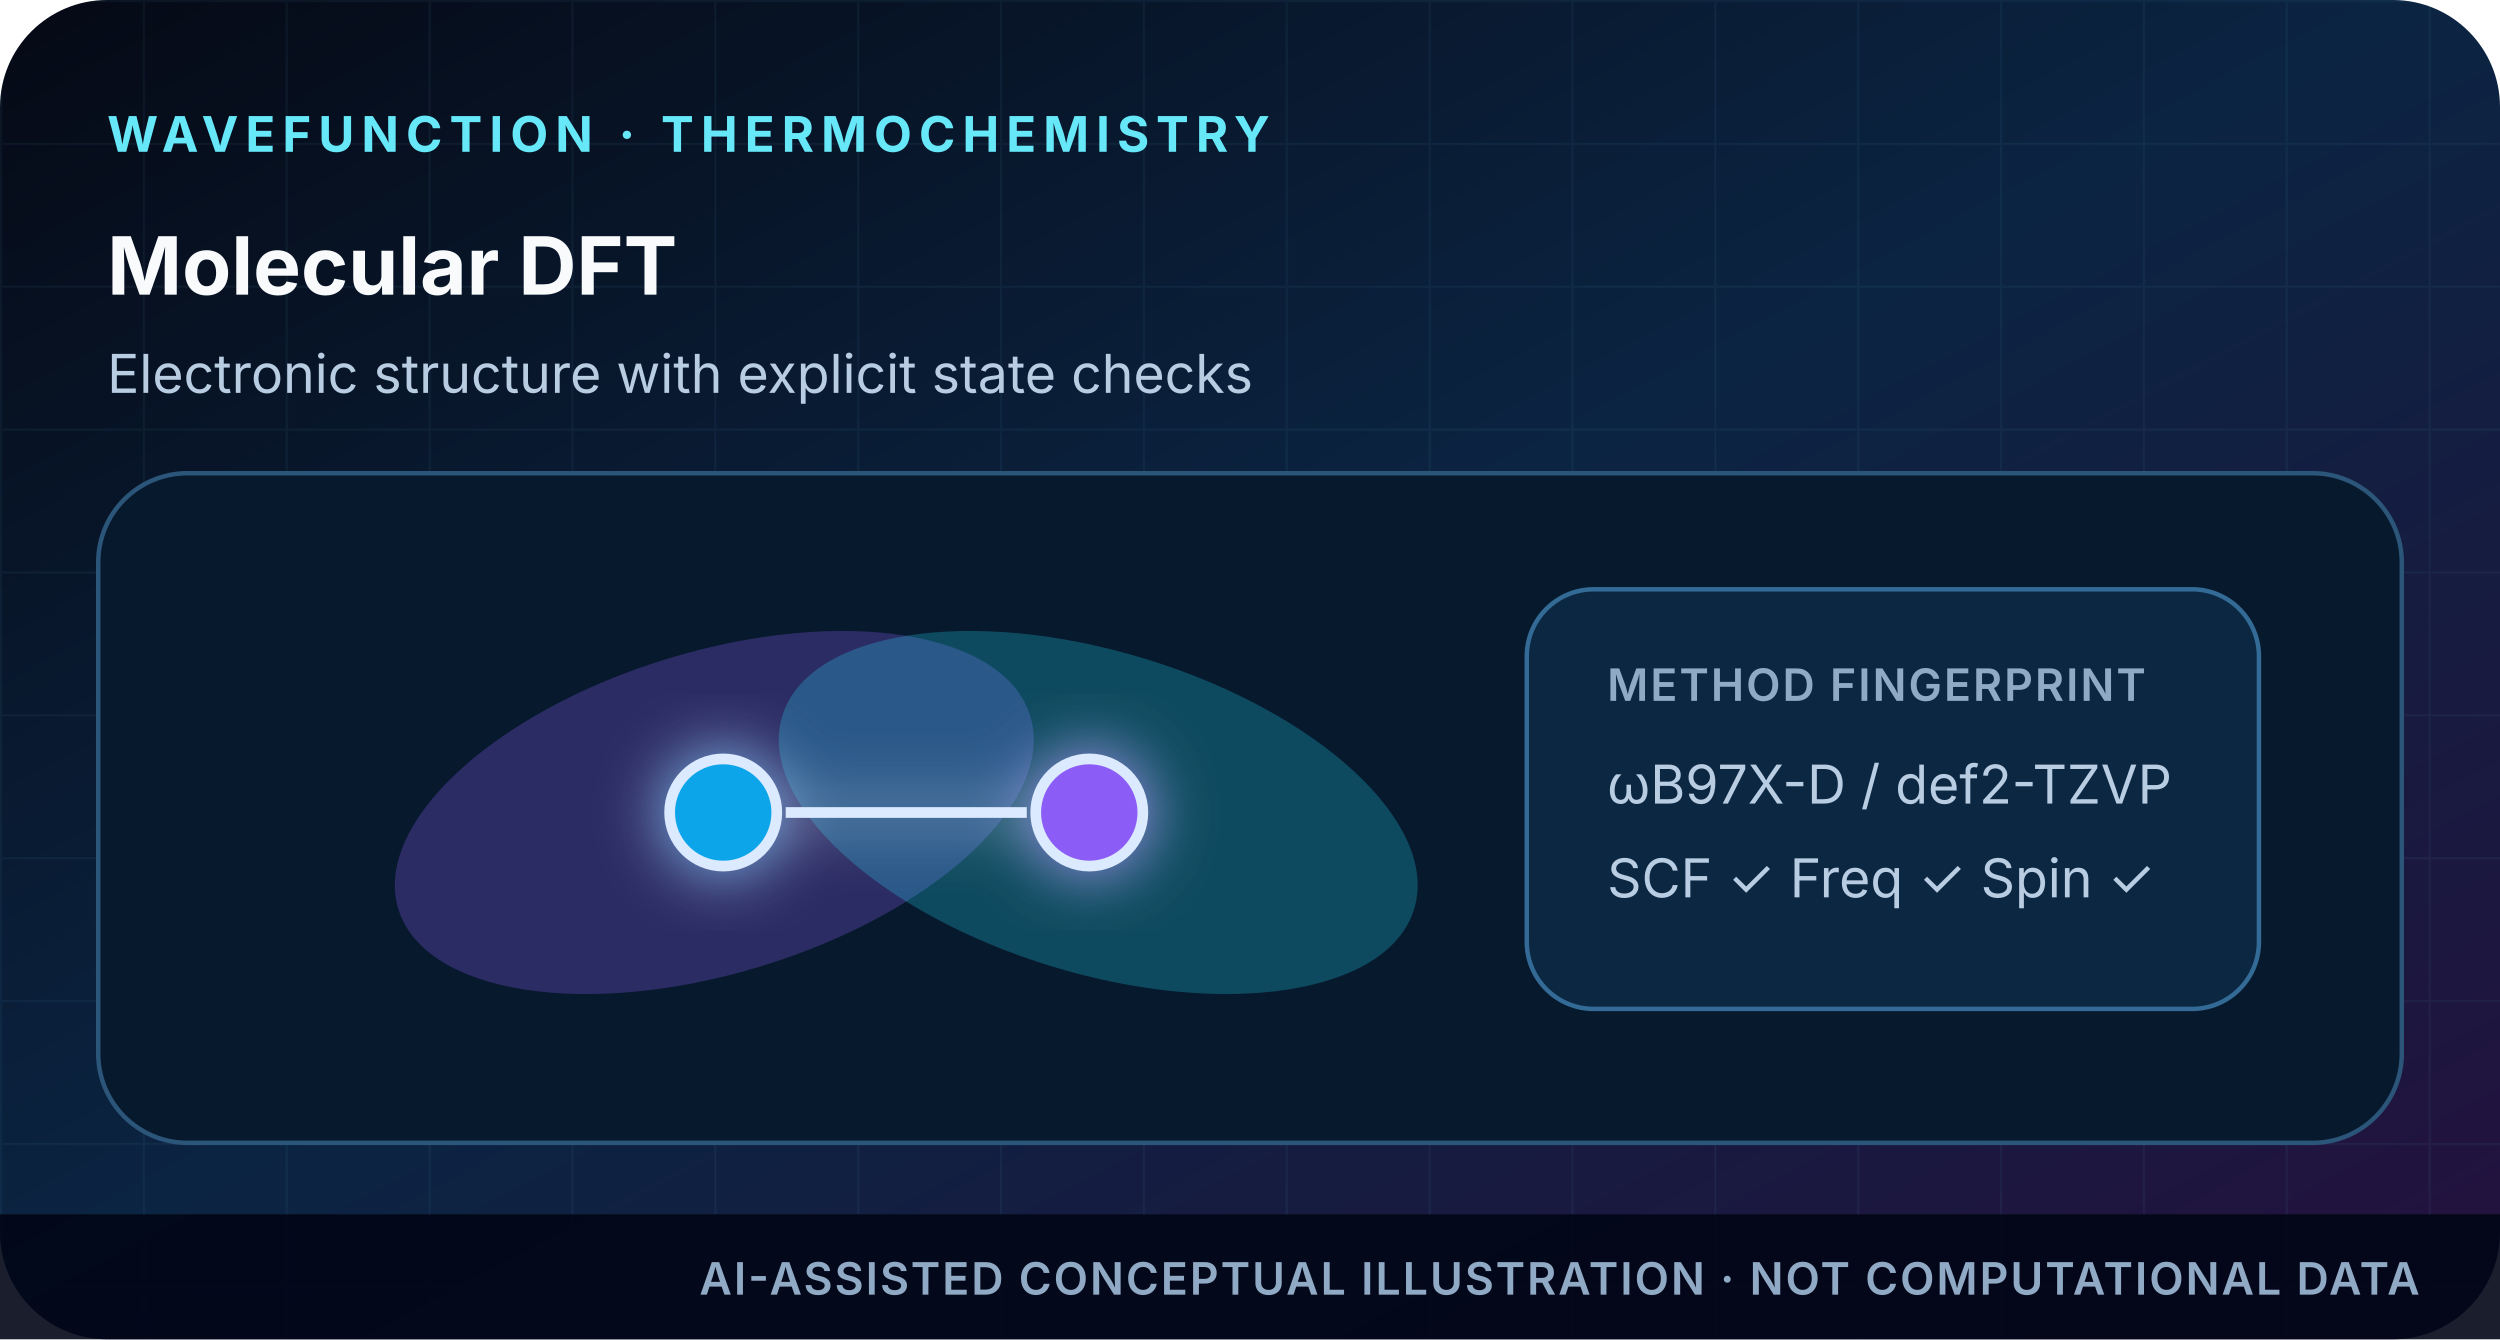
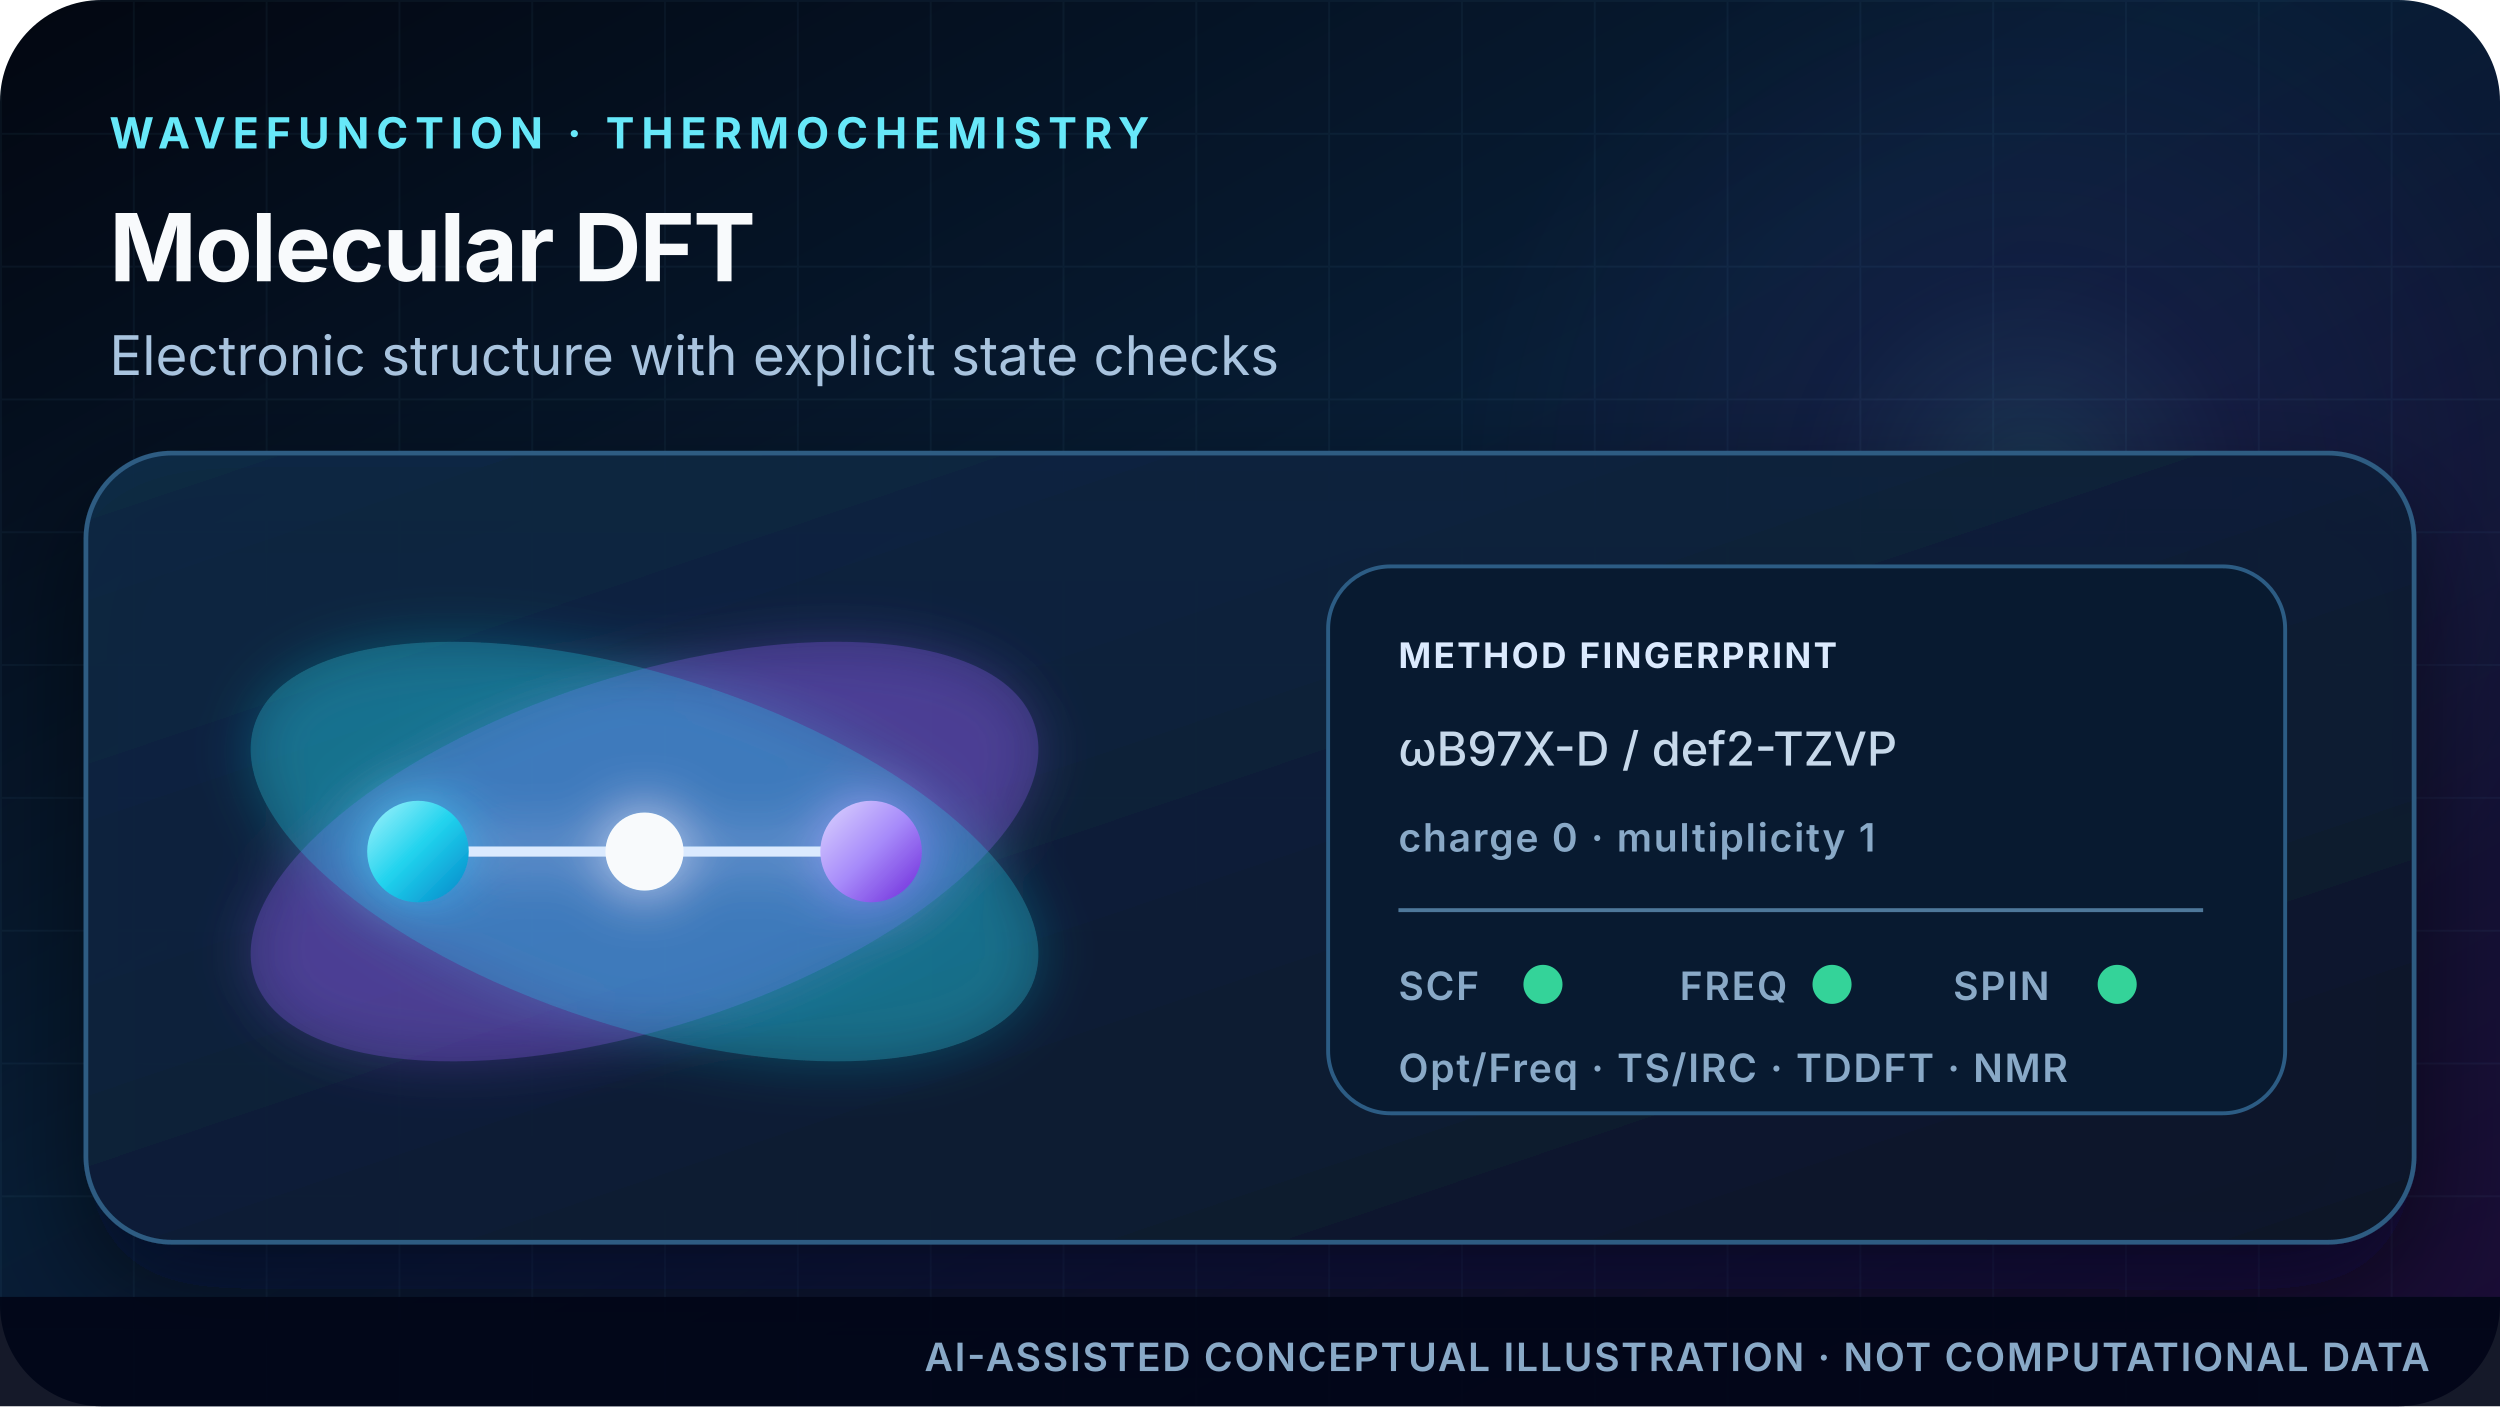
- <svg xmlns="http://www.w3.org/2000/svg" width="560" height="300" viewBox="0 0 560 300" role="img" aria-label="AI-assisted conceptual illustration; not computational data">
+ <svg xmlns="http://www.w3.org/2000/svg" width="640" height="360" viewBox="0 0 640 360" role="img" aria-label="AI-assisted conceptual illustration; not computational data">
  <defs>
    <linearGradient id="bg" x1="0" y1="0" x2="1" y2="1">
-       <stop stop-color="#050914" />
-       <stop offset=".48" stop-color="#0b2442" />
-       <stop offset="1" stop-color="#24113e" />
+       <stop stop-color="#030711" />
+       <stop offset=".44" stop-color="#071d35" />
+       <stop offset="1" stop-color="#1b0b35" />
    </linearGradient>
-     <linearGradient id="cyan" x1="0" x2="1">
-       <stop stop-color="#67e8f9" />
-       <stop offset="1" stop-color="#38bdf8" />
+     <linearGradient id="panel" x1="0" y1="0" x2="1" y2="1">
+       <stop stop-color="#0e2946" stop-opacity=".96" />
+       <stop offset="1" stop-color="#0a1427" stop-opacity=".98" />
    </linearGradient>
-     <linearGradient id="violet" x1="0" x2="1">
-       <stop stop-color="#c4b5fd" />
-       <stop offset="1" stop-color="#8b5cf6" />
+     <linearGradient id="cyan" x1="0" y1="0" x2="1" y2="1">
+       <stop stop-color="#a5f3fc" />
+       <stop offset=".48" stop-color="#22d3ee" />
+       <stop offset="1" stop-color="#0284c7" />
    </linearGradient>
-     <linearGradient id="gold" x1="0" x2="1">
-       <stop stop-color="#fde68a" />
-       <stop offset="1" stop-color="#f59e0b" />
+     <linearGradient id="violet" x1="0" y1="0" x2="1" y2="1">
+       <stop stop-color="#ddd6fe" />
+       <stop offset=".5" stop-color="#a78bfa" />
+       <stop offset="1" stop-color="#6d28d9" />
    </linearGradient>
-     <radialGradient id="orb">
-       <stop stop-color="#67e8f9" stop-opacity=".92" />
-       <stop offset=".45" stop-color="#8b5cf6" stop-opacity=".55" />
+     <linearGradient id="amber" x1="0" y1="0" x2="1" y2="1">
+       <stop stop-color="#fef3c7" />
+       <stop offset=".5" stop-color="#fbbf24" />
+       <stop offset="1" stop-color="#d97706" />
+     </linearGradient>
+     <linearGradient id="emerald" x1="0" y1="0" x2="1" y2="1">
+       <stop stop-color="#d1fae5" />
+       <stop offset=".5" stop-color="#34d399" />
+       <stop offset="1" stop-color="#059669" />
+     </linearGradient>
+     <linearGradient id="rose" x1="0" y1="0" x2="1" y2="1">
+       <stop stop-color="#ffe4e6" />
+       <stop offset=".5" stop-color="#fb7185" />
+       <stop offset="1" stop-color="#be123c" />
+     </linearGradient>
+     <radialGradient id="halo">
+       <stop stop-color="#67e8f9" stop-opacity=".7" />
+       <stop offset=".38" stop-color="#8b5cf6" stop-opacity=".28" />
      <stop offset="1" stop-color="#8b5cf6" stop-opacity="0" />
    </radialGradient>
-     <filter id="glow" x="-60%" y="-60%" width="220%" height="220%">
+     <pattern id="grid" width="34" height="34" patternUnits="userSpaceOnUse">
+       <path d="M34 0H0V34" fill="none" stroke="#7dd3fc" stroke-opacity=".045" stroke-width="1" />
+     </pattern>
+     <filter id="glow" x="-80%" y="-80%" width="260%" height="260%">
      <feGaussianBlur stdDeviation="7" result="b" />
      <feMerge>
        <feMergeNode in="b" />
        <feMergeNode in="SourceGraphic" />
      </feMerge>
    </filter>
-     <filter id="shadow" x="-30%" y="-30%" width="160%" height="160%">
-       <feDropShadow dx="0" dy="10" stdDeviation="12" flood-color="#020617" flood-opacity=".42" />
+     <filter id="soft" x="-40%" y="-40%" width="180%" height="180%">
+       <feGaussianBlur stdDeviation="18" />
    </filter>
-     <pattern id="grid" width="32" height="32" patternUnits="userSpaceOnUse">
-       <path d="M32 0H0V32" fill="none" stroke="#7dd3fc" stroke-opacity=".055" />
-     </pattern>
+     <filter id="shadow" x="-40%" y="-40%" width="180%" height="180%">
+       <feDropShadow dx="0" dy="12" stdDeviation="14" flood-color="#020617" flood-opacity=".55" />
+     </filter>
+     <marker id="arrow" markerWidth="10" markerHeight="10" refX="9" refY="5" orient="auto">
+       <path d="M0 0L10 5L0 10Z" fill="#67e8f9" />
+     </marker>
    <style>
-     .title{font:700 34px Inter,Arial,sans-serif;fill:#f8fafc;letter-spacing:-.7px}
-     .sub{font:400 15px Inter,Arial,sans-serif;fill:#a8c7e8}
-     .kicker{font:700 11px Inter,Arial,sans-serif;fill:#67e8f9;letter-spacing:1.6px}
-     .h{font:700 18px Inter,Arial,sans-serif;fill:#f8fafc}
-     .b{font:400 12px Inter,Arial,sans-serif;fill:#b8cce2}
-     .tiny{font:600 10px Inter,Arial,sans-serif;fill:#90aac5;letter-spacing:.45px}
-     .pill{fill:#0b1f36;stroke:#2f5d85;stroke-width:1}
-   </style>
+ .t{font-family:Inter,Segoe UI,Arial,sans-serif}.k{font-family:Inter,Segoe UI,Arial,sans-serif;font-weight:700;font-size:11px;fill:#67e8f9;letter-spacing:1.8px}.h1{font-family:Inter,Segoe UI,Arial,sans-serif;font-weight:700;font-size:42px;fill:#f8fafc;letter-spacing:-1px}.h2{font-family:Inter,Segoe UI,Arial,sans-serif;font-weight:700;font-size:24px;fill:#f8fafc;letter-spacing:-.4px}.s{font-family:Inter,Segoe UI,Arial,sans-serif;font-weight:400;font-size:14px;fill:#a9c4df}.b{font-family:Inter,Segoe UI,Arial,sans-serif;font-weight:500;font-size:12px;fill:#c7d9eb}.m{font-family:Inter,Segoe UI,Arial,sans-serif;font-weight:600;font-size:10px;fill:#89a9c7;letter-spacing:.45px}.n{font-family:Inter,Segoe UI,Arial,sans-serif;font-weight:700;font-size:9px;fill:#dbeafe;letter-spacing:.6px}.glass{fill:url(#panel);stroke:#2d5b82;stroke-width:1.2}.chip{fill:#0a2139;stroke:#2f638c;stroke-width:1}.hair{stroke:#4e789a;stroke-width:1}.axis{stroke:#3d607f;stroke-width:1}.dim{fill:#7e9bb8}.white{fill:#f8fafc}
+ </style>
  </defs>
-   <rect width="560" height="300" rx="24" fill="url(#bg)" />
-   <rect width="560" height="300" rx="24" fill="url(#grid)" />
-   <text x="24" y="34" class="kicker">WAVEFUNCTION · THERMOCHEMISTRY</text>
-   <text x="24" y="66" class="h" font-size="23">Molecular DFT</text>
-   <text x="24" y="88" class="b">Electronic structure with explicit state checks</text>
-   <rect x="22" y="106" width="516" height="150" rx="20" fill="#07192d" stroke="#2c557a" />
-   <ellipse cx="160" cy="182" rx="74" ry="36" fill="#8b5cf6" opacity=".28" transform="rotate(-17 160 182)" />
-   <ellipse cx="246" cy="182" rx="74" ry="36" fill="#22d3ee" opacity=".26" transform="rotate(17 246 182)" />
-   <g stroke="#dbeafe" stroke-width="2.4" filter="url(#glow)">
-     <line x1="176" y1="182" x2="230" y2="182" />
-     <circle cx="162" cy="182" r="12" fill="#0ea5e9" />
-     <circle cx="244" cy="182" r="12" fill="#8b5cf6" />
+   <rect width="640" height="360" rx="26" fill="url(#bg)" />
+   <rect width="640" height="360" rx="26" fill="url(#grid)" />
+   <circle cx="520" cy="125" r="150" fill="url(#halo)" opacity=".22" />
+   <text x="28" y="38" class="k">WAVEFUNCTION · THERMOCHEMISTRY</text>
+   <text x="28" y="72" class="h2" font-size="27">Molecular DFT</text>
+   <text x="28" y="96" class="s">Electronic structure with explicit state checks</text>
+   <rect x="22" y="116" width="596" height="202" rx="22" class="glass" filter="url(#shadow)" />
+   <g transform="translate(165 218)" filter="url(#glow)">
+     <ellipse rx="105" ry="45" fill="#8b5cf6" opacity=".28" transform="rotate(-18)" />
+     <ellipse rx="105" ry="45" fill="#22d3ee" opacity=".26" transform="rotate(18)" />
+     <g stroke="#dbeafe" stroke-width="2.6">
+       <line x1="-46" y1="0" x2="46" y2="0" />
+     </g>
+     <circle cx="-58" cy="0" r="13" fill="url(#cyan)" />
+     <circle cx="58" cy="0" r="13" fill="url(#violet)" />
+     <circle r="10" fill="#f8fafc" />
  </g>
-   <rect x="342" y="132" width="164" height="94" rx="15" fill="#0b2742" stroke="#336b96" />
-   <text x="360" y="157" class="tiny">METHOD FINGERPRINT</text>
-   <text x="360" y="180" class="b">ωB97X-D / def2-TZVP</text>
-   <text x="360" y="201" class="b">SCF ✓  Freq ✓  Spin ✓</text>
-   <rect x="0" y="272" width="560" height="28" fill="#020617" fill-opacity=".9" />
-   <text x="542" y="290" text-anchor="end" class="tiny" fill="#7dd3fc">AI-ASSISTED CONCEPTUAL ILLUSTRATION · NOT COMPUTATIONAL DATA</text>
+   <g transform="translate(340 145)">
+     <rect width="245" height="140" rx="16" fill="#081a30" stroke="#2c5c84" />
+     <text x="18" y="26" class="n">METHOD FINGERPRINT</text>
+     <text x="18" y="51" class="b">ωB97X-D / def2-TZVP</text>
+     <text x="18" y="73" class="m">charge 0 · multiplicity 1</text>
+     <line x1="18" y1="88" x2="224" y2="88" class="hair" />
+     <text x="18" y="111" class="m">SCF</text>
+     <text x="90" y="111" class="m">FREQ</text>
+     <text x="160" y="111" class="m">SPIN</text>
+     <g fill="#34d399">
+       <circle cx="55" cy="107" r="5" />
+       <circle cx="129" cy="107" r="5" />
+       <circle cx="202" cy="107" r="5" />
+     </g>
+     <text x="18" y="132" class="m">Opt/Freq · TS/IRC · TDDFT · NMR</text>
+   </g>
+   <rect x="0" y="332" width="640" height="28" fill="#020617" fill-opacity=".92" />
+   <text x="622" y="351" text-anchor="end" class="m" fill="#7dd3fc">AI-ASSISTED CONCEPTUAL ILLUSTRATION · NOT COMPUTATIONAL DATA</text>
</svg>
